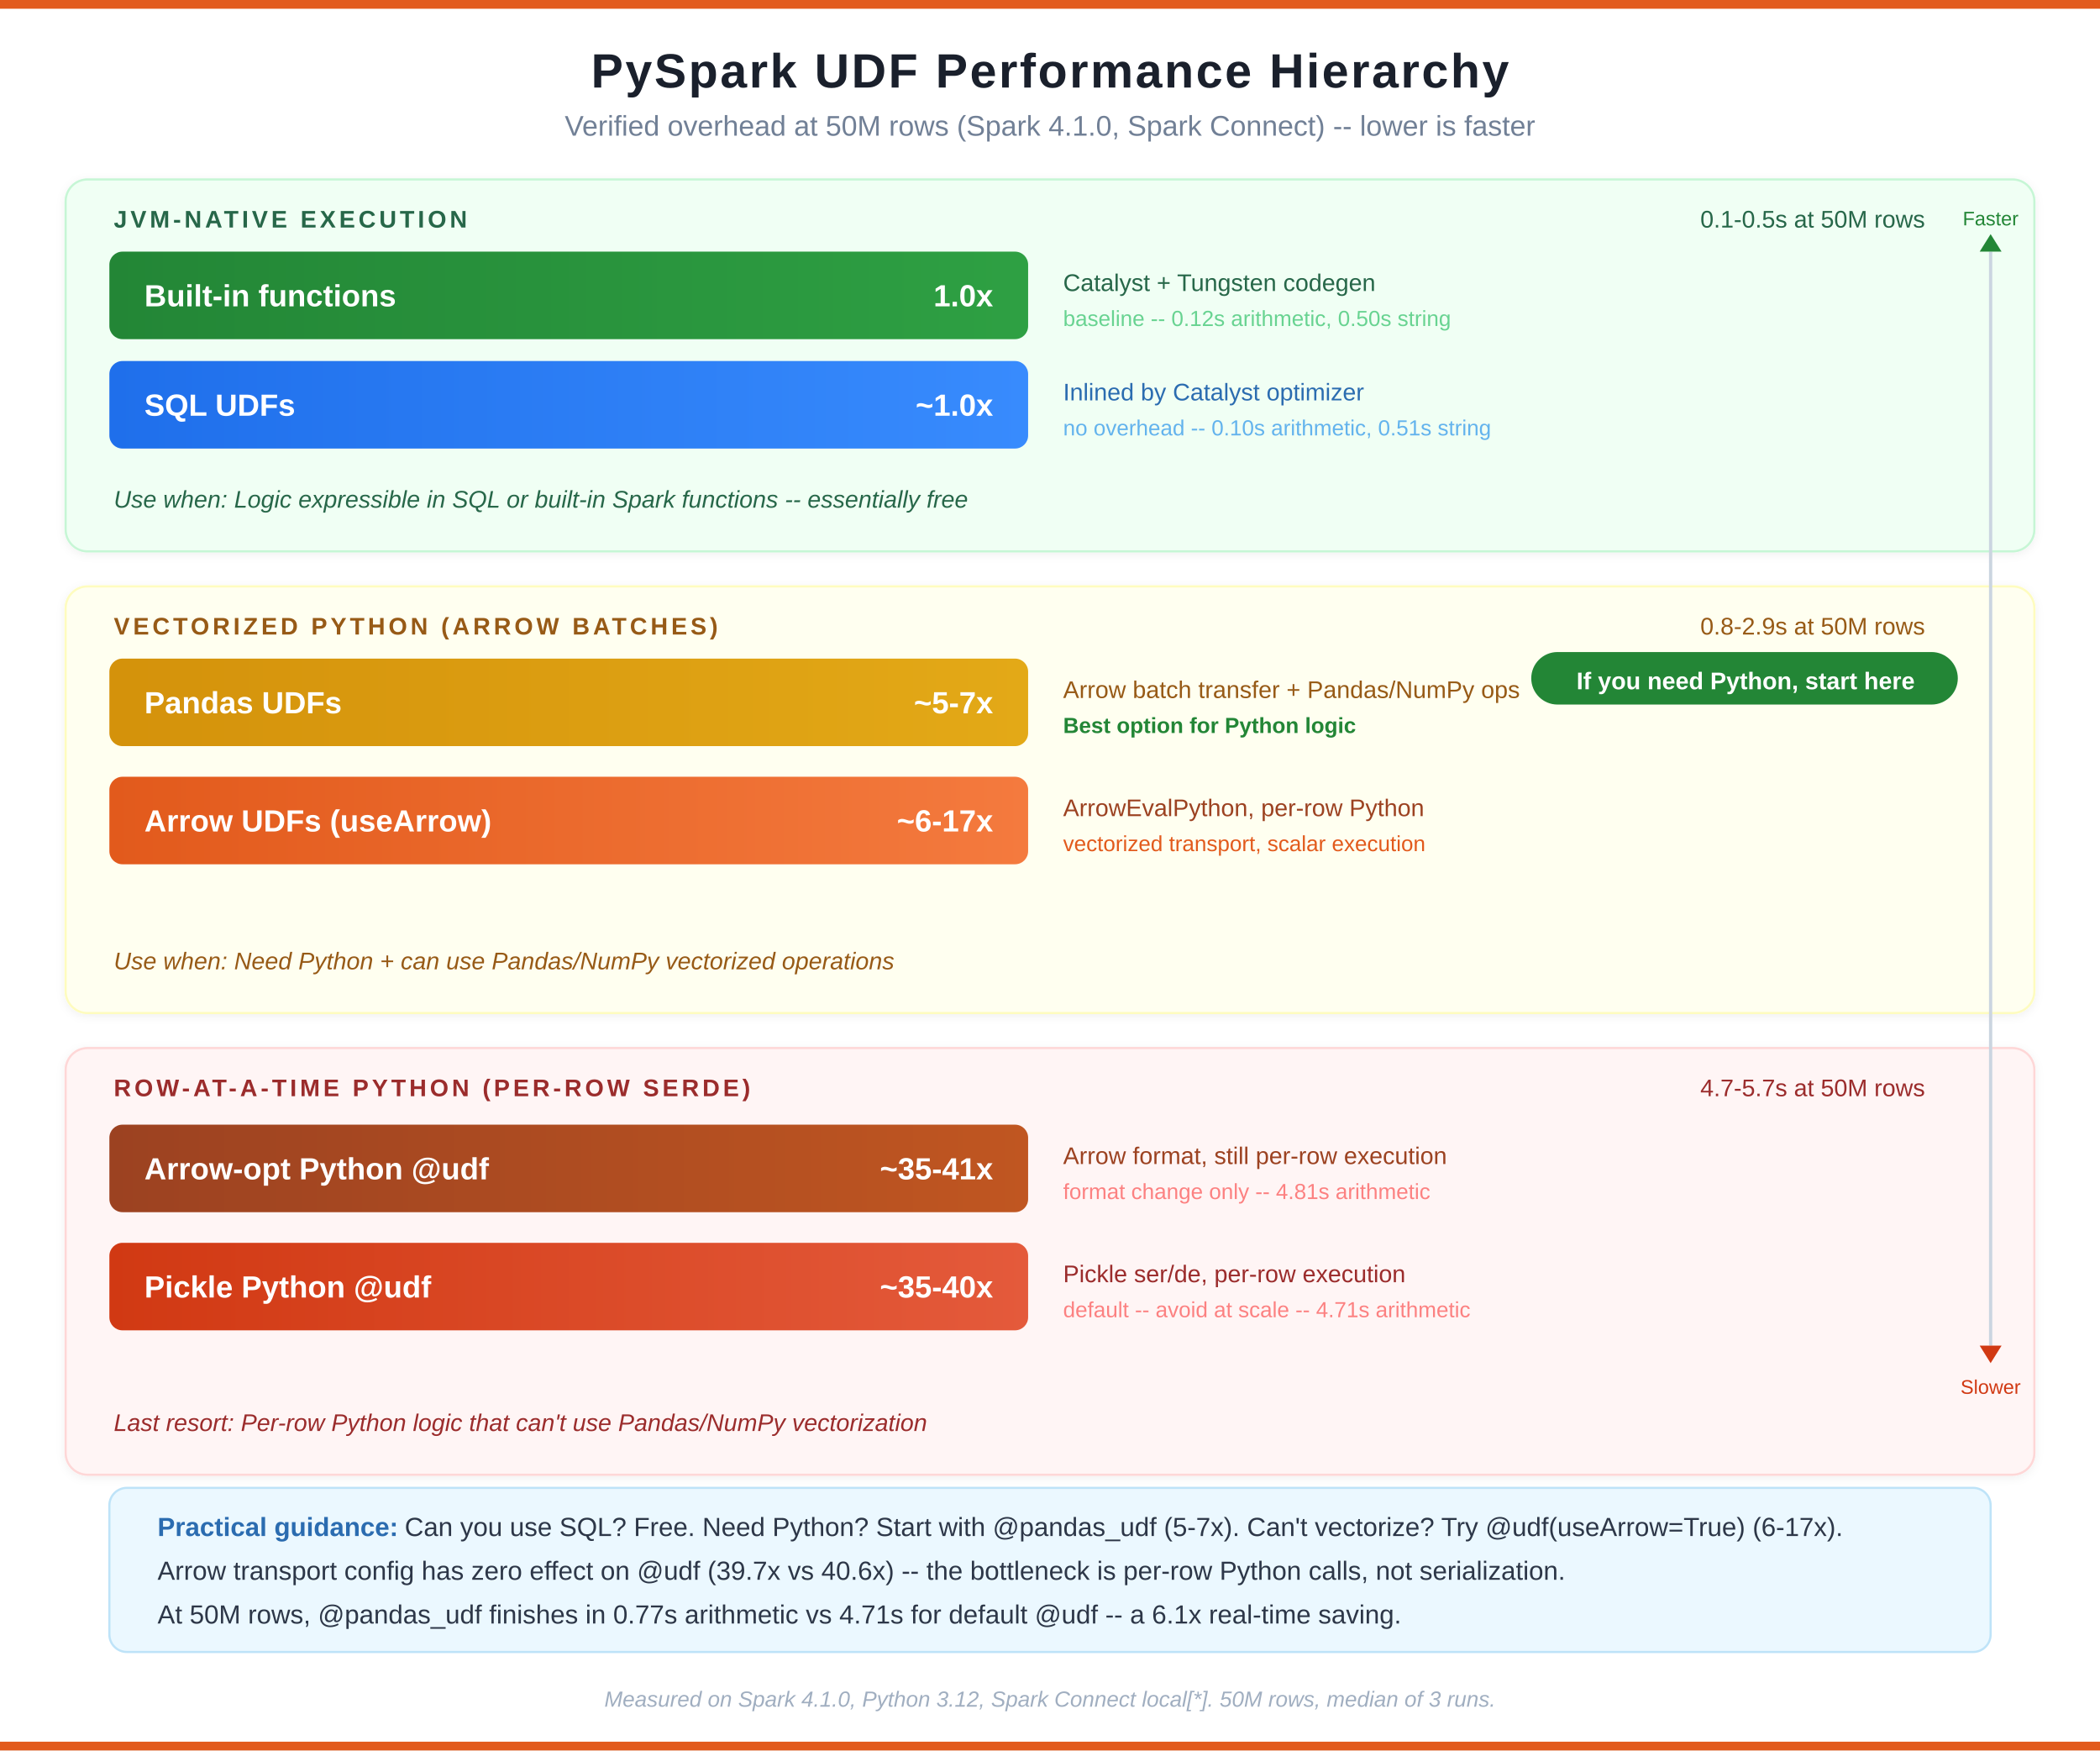
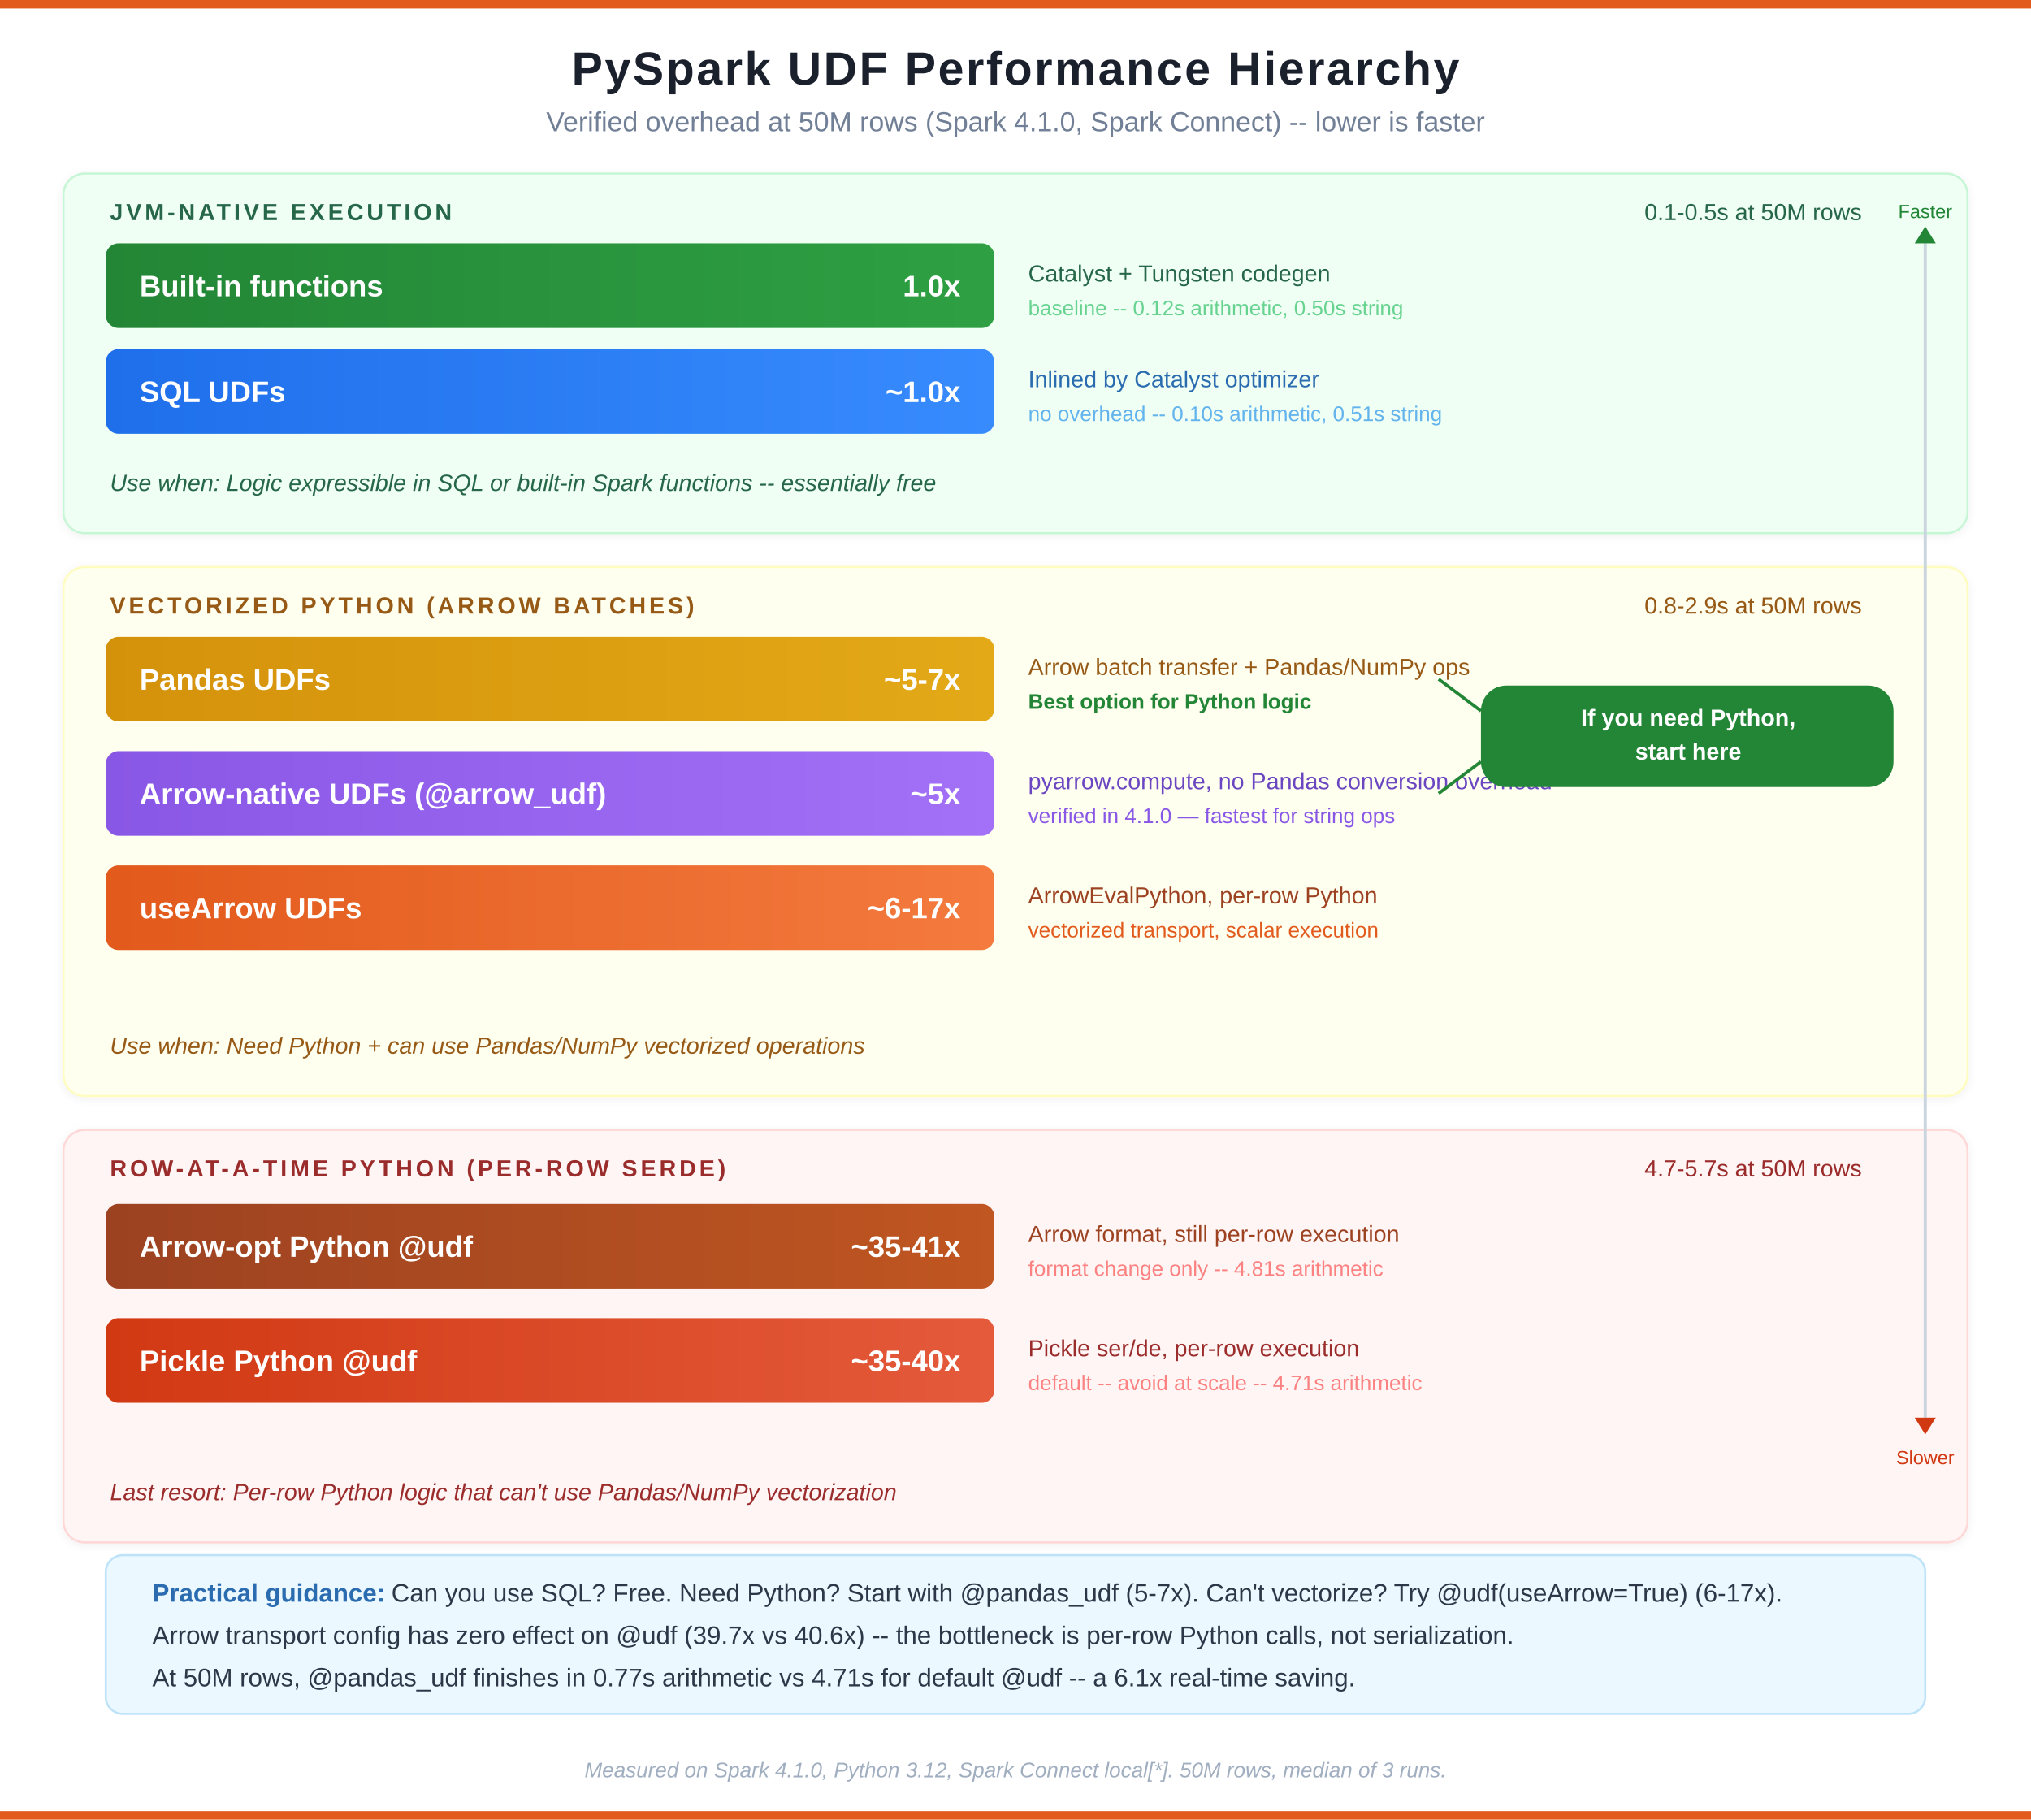
- <svg xmlns="http://www.w3.org/2000/svg" viewBox="0 0 960 800" font-family="'Segoe UI', Arial, Helvetica, sans-serif">
+ <svg xmlns="http://www.w3.org/2000/svg" viewBox="0 0 960 860" font-family="'Segoe UI', Arial, Helvetica, sans-serif">
  <defs>
    <linearGradient id="h-builtin" x1="0" x2="1" y1="0" y2="0">
      <stop offset="0%" stop-color="#238636" />
      <stop offset="100%" stop-color="#2ea043" />
    </linearGradient>
    <linearGradient id="h-sql" x1="0" x2="1" y1="0" y2="0">
      <stop offset="0%" stop-color="#1f6feb" />
      <stop offset="100%" stop-color="#388bfd" />
    </linearGradient>
    <linearGradient id="h-arrow" x1="0" x2="1" y1="0" y2="0">
      <stop offset="0%" stop-color="#E25A1C" />
      <stop offset="100%" stop-color="#F47A3E" />
    </linearGradient>
    <linearGradient id="h-pandas" x1="0" x2="1" y1="0" y2="0">
      <stop offset="0%" stop-color="#d4920b" />
      <stop offset="100%" stop-color="#e3a917" />
    </linearGradient>
+     <linearGradient id="h-arrowudf" x1="0" x2="1" y1="0" y2="0">
+       <stop offset="0%" stop-color="#8957e5" />
+       <stop offset="100%" stop-color="#a371f7" />
+     </linearGradient>
    <linearGradient id="h-arrowopt" x1="0" x2="1" y1="0" y2="0">
      <stop offset="0%" stop-color="#9C4221" />
      <stop offset="100%" stop-color="#C05621" />
    </linearGradient>
    <linearGradient id="h-pickle" x1="0" x2="1" y1="0" y2="0">
      <stop offset="0%" stop-color="#D13913" />
      <stop offset="100%" stop-color="#E45A3B" />
    </linearGradient>
    <filter id="shadow">
      <feDropShadow dx="0" dy="1" stdDeviation="2" flood-opacity="0.06" />
    </filter>
  </defs>
-   <rect width="960" height="800" fill="#FFFFFF" />
+   <rect width="960" height="860" fill="#FFFFFF" />
  <rect x="0" y="0" width="960" height="4" fill="#E25A1C" />
  <text x="480" y="40" font-size="22" fill="#1A202C" text-anchor="middle" font-weight="bold" letter-spacing="1">PySpark UDF Performance Hierarchy</text>
  <text x="480" y="62" font-size="13" fill="#718096" text-anchor="middle">Verified overhead at 50M rows (Spark 4.1.0, Spark Connect) -- lower is faster</text>
  <rect x="30" y="82" width="900" height="170" rx="10" fill="#F0FFF4" stroke="#C6F6D5" filter="url(#shadow)" />
  <text x="52" y="104" font-size="11" fill="#276749" font-weight="bold" letter-spacing="1.5">JVM-NATIVE EXECUTION</text>
  <text x="880" y="104" font-size="11" fill="#276749" text-anchor="end">0.1-0.5s at 50M rows</text>
  <g transform="translate(50, 115)">
    <rect x="0" y="0" width="420" height="40" rx="6" fill="url(#h-builtin)" />
    <text x="16" y="25" font-size="14" fill="#FFFFFF" font-weight="bold">Built-in functions</text>
    <text x="404" y="25" font-size="14" fill="#FFFFFF" text-anchor="end" font-weight="bold">1.0x</text>
    <text x="436" y="18" font-size="11" fill="#276749">Catalyst + Tungsten codegen</text>
    <text x="436" y="34" font-size="10" fill="#68D391">baseline -- 0.12s arithmetic, 0.50s string</text>
  </g>
  <g transform="translate(50, 165)">
    <rect x="0" y="0" width="420" height="40" rx="6" fill="url(#h-sql)" />
    <text x="16" y="25" font-size="14" fill="#FFFFFF" font-weight="bold">SQL UDFs</text>
    <text x="404" y="25" font-size="14" fill="#FFFFFF" text-anchor="end" font-weight="bold">~1.0x</text>
    <text x="436" y="18" font-size="11" fill="#2B6CB0">Inlined by Catalyst optimizer</text>
    <text x="436" y="34" font-size="10" fill="#63B3ED">no overhead -- 0.10s arithmetic, 0.51s string</text>
  </g>
  <text x="52" y="232" font-size="11" fill="#276749" font-style="italic">Use when: Logic expressible in SQL or built-in Spark functions -- essentially free</text>
-   <rect x="30" y="268" width="900" height="195" rx="10" fill="#FFFFF0" stroke="#FEFCBF" filter="url(#shadow)" />
+   <rect x="30" y="268" width="900" height="250" rx="10" fill="#FFFFF0" stroke="#FEFCBF" filter="url(#shadow)" />
  <text x="52" y="290" font-size="11" fill="#975A16" font-weight="bold" letter-spacing="1.5">VECTORIZED PYTHON (ARROW BATCHES)</text>
  <text x="880" y="290" font-size="11" fill="#975A16" text-anchor="end">0.8-2.9s at 50M rows</text>
  <g transform="translate(50, 301)">
    <rect x="0" y="0" width="420" height="40" rx="6" fill="url(#h-pandas)" />
    <text x="16" y="25" font-size="14" fill="#FFFFFF" font-weight="bold">Pandas UDFs</text>
    <text x="404" y="25" font-size="14" fill="#FFFFFF" text-anchor="end" font-weight="bold">~5-7x</text>
    <text x="436" y="18" font-size="11" fill="#975A16">Arrow batch transfer + Pandas/NumPy ops</text>
    <text x="436" y="34" font-size="10" fill="#238636" font-weight="bold">Best option for Python logic</text>
  </g>
  <g transform="translate(50, 355)">
+     <rect x="0" y="0" width="420" height="40" rx="6" fill="url(#h-arrowudf)" />
+     <text x="16" y="25" font-size="14" fill="#FFFFFF" font-weight="bold">Arrow-native UDFs (@arrow_udf)</text>
+     <text x="404" y="25" font-size="14" fill="#FFFFFF" text-anchor="end" font-weight="bold">~5x</text>
+     <text x="436" y="18" font-size="11" fill="#6B46C1">pyarrow.compute, no Pandas conversion overhead</text>
+     <text x="436" y="34" font-size="10" fill="#8957e5">verified in 4.1.0 — fastest for string ops</text>
+   </g>
+   <g transform="translate(50, 409)">
    <rect x="0" y="0" width="420" height="40" rx="6" fill="url(#h-arrow)" />
-     <text x="16" y="25" font-size="14" fill="#FFFFFF" font-weight="bold">Arrow UDFs (useArrow)</text>
+     <text x="16" y="25" font-size="14" fill="#FFFFFF" font-weight="bold">useArrow UDFs</text>
    <text x="404" y="25" font-size="14" fill="#FFFFFF" text-anchor="end" font-weight="bold">~6-17x</text>
    <text x="436" y="18" font-size="11" fill="#9C4221">ArrowEvalPython, per-row Python</text>
    <text x="436" y="34" font-size="10" fill="#E25A1C">vectorized transport, scalar execution</text>
  </g>
-   <rect x="700" y="298" width="195" height="24" rx="12" fill="#238636" />
-   <text x="798" y="315" font-size="11" fill="#FFFFFF" text-anchor="middle" font-weight="bold">If you need Python, start here</text>
-   <text x="52" y="443" font-size="11" fill="#975A16" font-style="italic">Use when: Need Python + can use Pandas/NumPy vectorized operations</text>
-   <rect x="30" y="479" width="900" height="195" rx="10" fill="#FFF5F5" stroke="#FED7D7" filter="url(#shadow)" />
-   <text x="52" y="501" font-size="11" fill="#9B2C2C" font-weight="bold" letter-spacing="1.5">ROW-AT-A-TIME PYTHON (PER-ROW SERDE)</text>
-   <text x="880" y="501" font-size="11" fill="#9B2C2C" text-anchor="end">4.7-5.7s at 50M rows</text>
-   <g transform="translate(50, 514)">
+   <rect x="700" y="324" width="195" height="48" rx="12" fill="#238636" />
+   <text x="798" y="343" font-size="11" fill="#FFFFFF" text-anchor="middle" font-weight="bold">If you need Python,</text>
+   <text x="798" y="359" font-size="11" fill="#FFFFFF" text-anchor="middle" font-weight="bold">start here</text>
+   <line x1="700" y1="336" x2="680" y2="321" stroke="#238636" stroke-width="1.5" />
+   <line x1="700" y1="360" x2="680" y2="375" stroke="#238636" stroke-width="1.5" />
+   <text x="52" y="498" font-size="11" fill="#975A16" font-style="italic">Use when: Need Python + can use Pandas/NumPy vectorized operations</text>
+   <rect x="30" y="534" width="900" height="195" rx="10" fill="#FFF5F5" stroke="#FED7D7" filter="url(#shadow)" />
+   <text x="52" y="556" font-size="11" fill="#9B2C2C" font-weight="bold" letter-spacing="1.5">ROW-AT-A-TIME PYTHON (PER-ROW SERDE)</text>
+   <text x="880" y="556" font-size="11" fill="#9B2C2C" text-anchor="end">4.7-5.7s at 50M rows</text>
+   <g transform="translate(50, 569)">
    <rect x="0" y="0" width="420" height="40" rx="6" fill="url(#h-arrowopt)" />
    <text x="16" y="25" font-size="14" fill="#FFFFFF" font-weight="bold">Arrow-opt Python @udf</text>
    <text x="404" y="25" font-size="14" fill="#FFFFFF" text-anchor="end" font-weight="bold">~35-41x</text>
    <text x="436" y="18" font-size="11" fill="#9C4221">Arrow format, still per-row execution</text>
    <text x="436" y="34" font-size="10" fill="#FC8181">format change only -- 4.81s arithmetic</text>
  </g>
-   <g transform="translate(50, 568)">
+   <g transform="translate(50, 623)">
    <rect x="0" y="0" width="420" height="40" rx="6" fill="url(#h-pickle)" />
    <text x="16" y="25" font-size="14" fill="#FFFFFF" font-weight="bold">Pickle Python @udf</text>
    <text x="404" y="25" font-size="14" fill="#FFFFFF" text-anchor="end" font-weight="bold">~35-40x</text>
    <text x="436" y="18" font-size="11" fill="#9B2C2C">Pickle ser/de, per-row execution</text>
    <text x="436" y="34" font-size="10" fill="#FC8181">default -- avoid at scale -- 4.71s arithmetic</text>
  </g>
-   <text x="52" y="654" font-size="11" fill="#9B2C2C" font-style="italic">Last resort: Per-row Python logic that can't use Pandas/NumPy vectorization</text>
-   <rect x="50" y="680" width="860" height="75" rx="8" fill="#EBF8FF" stroke="#BEE3F8" />
-   <text x="72" y="702" font-size="12" fill="#2B6CB0" font-weight="bold">Practical guidance:</text>
-   <text x="185" y="702" font-size="12" fill="#2D3748">Can you use SQL? Free. Need Python? Start with @pandas_udf (5-7x). Can't vectorize? Try @udf(useArrow=True) (6-17x).</text>
-   <text x="72" y="722" font-size="12" fill="#2D3748">Arrow transport config has zero effect on @udf (39.7x vs 40.6x) -- the bottleneck is per-row Python calls, not serialization.</text>
-   <text x="72" y="742" font-size="12" fill="#2D3748">At 50M rows, @pandas_udf finishes in 0.77s arithmetic vs 4.71s for default @udf -- a 6.1x real-time saving.</text>
+   <text x="52" y="709" font-size="11" fill="#9B2C2C" font-style="italic">Last resort: Per-row Python logic that can't use Pandas/NumPy vectorization</text>
+   <rect x="50" y="735" width="860" height="75" rx="8" fill="#EBF8FF" stroke="#BEE3F8" />
+   <text x="72" y="757" font-size="12" fill="#2B6CB0" font-weight="bold">Practical guidance:</text>
+   <text x="185" y="757" font-size="12" fill="#2D3748">Can you use SQL? Free. Need Python? Start with @pandas_udf (5-7x). Can't vectorize? Try @udf(useArrow=True) (6-17x).</text>
+   <text x="72" y="777" font-size="12" fill="#2D3748">Arrow transport config has zero effect on @udf (39.7x vs 40.6x) -- the bottleneck is per-row Python calls, not serialization.</text>
+   <text x="72" y="797" font-size="12" fill="#2D3748">At 50M rows, @pandas_udf finishes in 0.77s arithmetic vs 4.71s for default @udf -- a 6.1x real-time saving.</text>
  <g transform="translate(910, 115)">
-     <line x1="0" y1="0" x2="0" y2="500" stroke="#CBD5E0" stroke-width="1.5" />
+     <line x1="0" y1="0" x2="0" y2="555" stroke="#CBD5E0" stroke-width="1.5" />
    <polygon points="-5,0 5,0 0,-8" fill="#238636" />
    <text x="0" y="-12" font-size="9" fill="#238636" text-anchor="middle">Faster</text>
-     <polygon points="-5,500 5,500 0,508" fill="#D13913" />
-     <text x="0" y="522" font-size="9" fill="#D13913" text-anchor="middle">Slower</text>
+     <polygon points="-5,555 5,555 0,563" fill="#D13913" />
+     <text x="0" y="577" font-size="9" fill="#D13913" text-anchor="middle">Slower</text>
  </g>
-   <text x="480" y="780" font-size="10" fill="#A0AEC0" text-anchor="middle" font-style="italic">Measured on Spark 4.1.0, Python 3.12, Spark Connect local[*]. 50M rows, median of 3 runs.</text>
-   <rect x="0" y="796" width="960" height="4" fill="#E25A1C" />
+   <text x="480" y="840" font-size="10" fill="#A0AEC0" text-anchor="middle" font-style="italic">Measured on Spark 4.1.0, Python 3.12, Spark Connect local[*]. 50M rows, median of 3 runs.</text>
+   <rect x="0" y="856" width="960" height="4" fill="#E25A1C" />
</svg>
